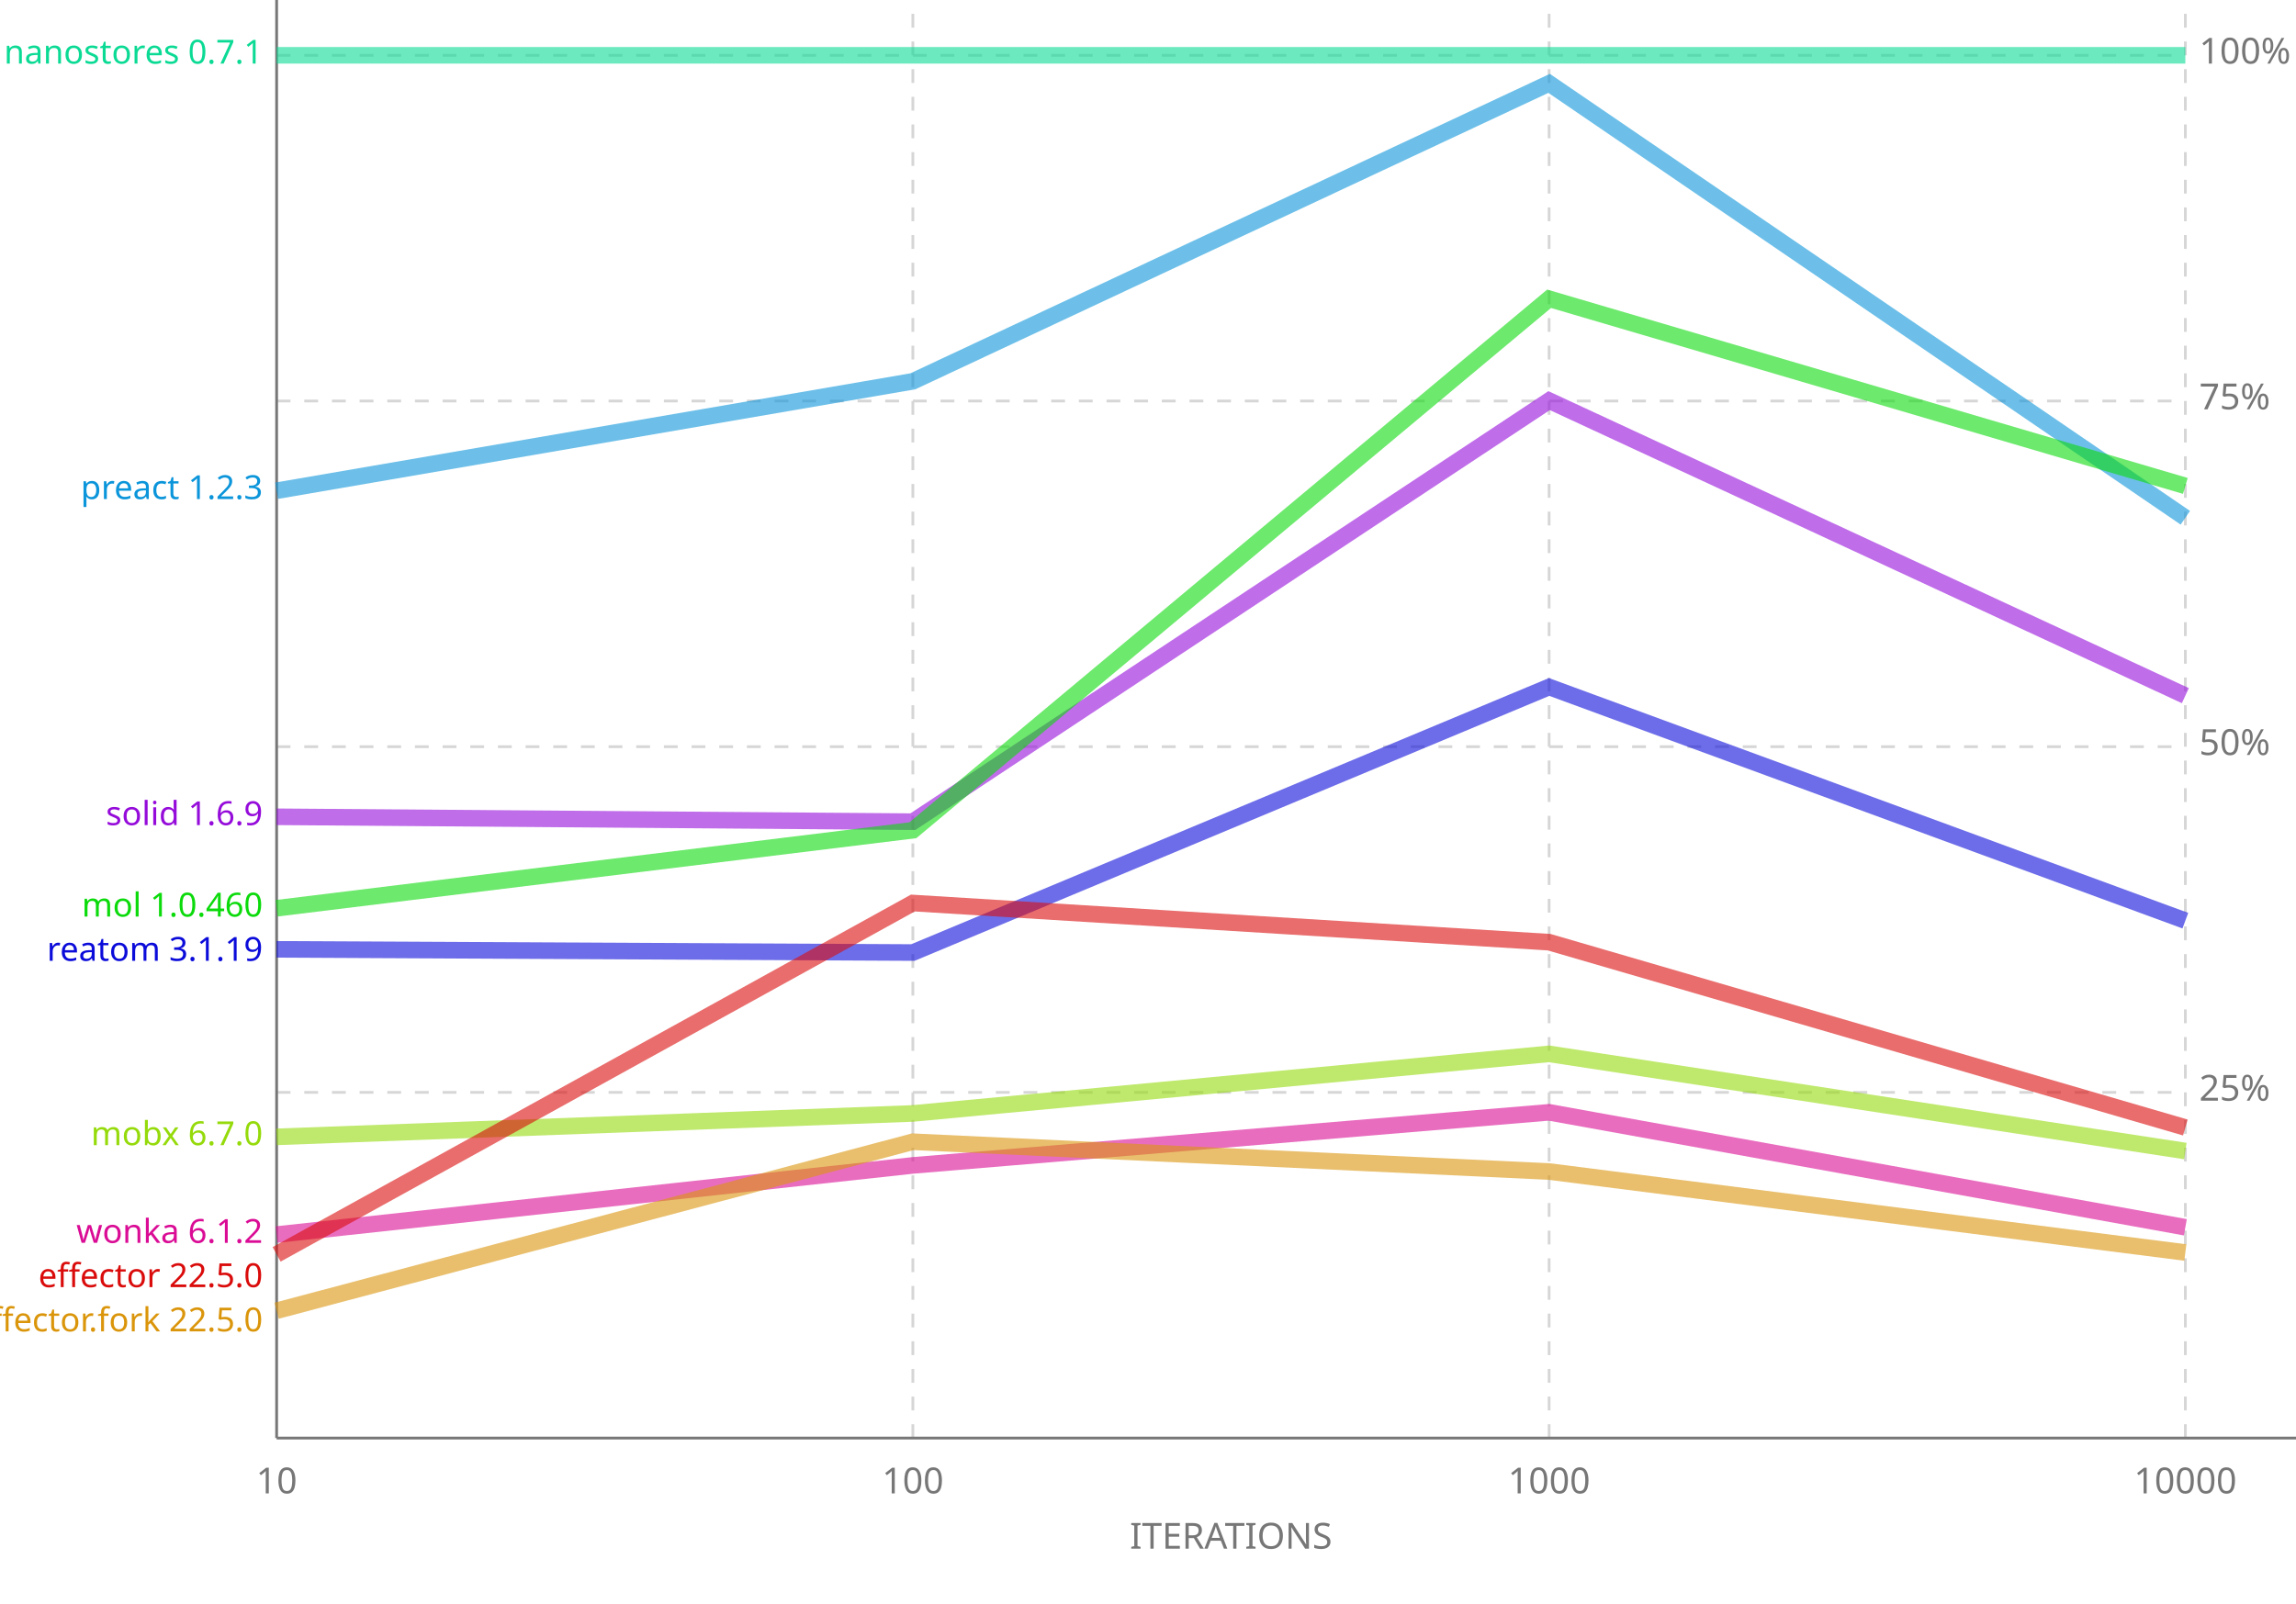
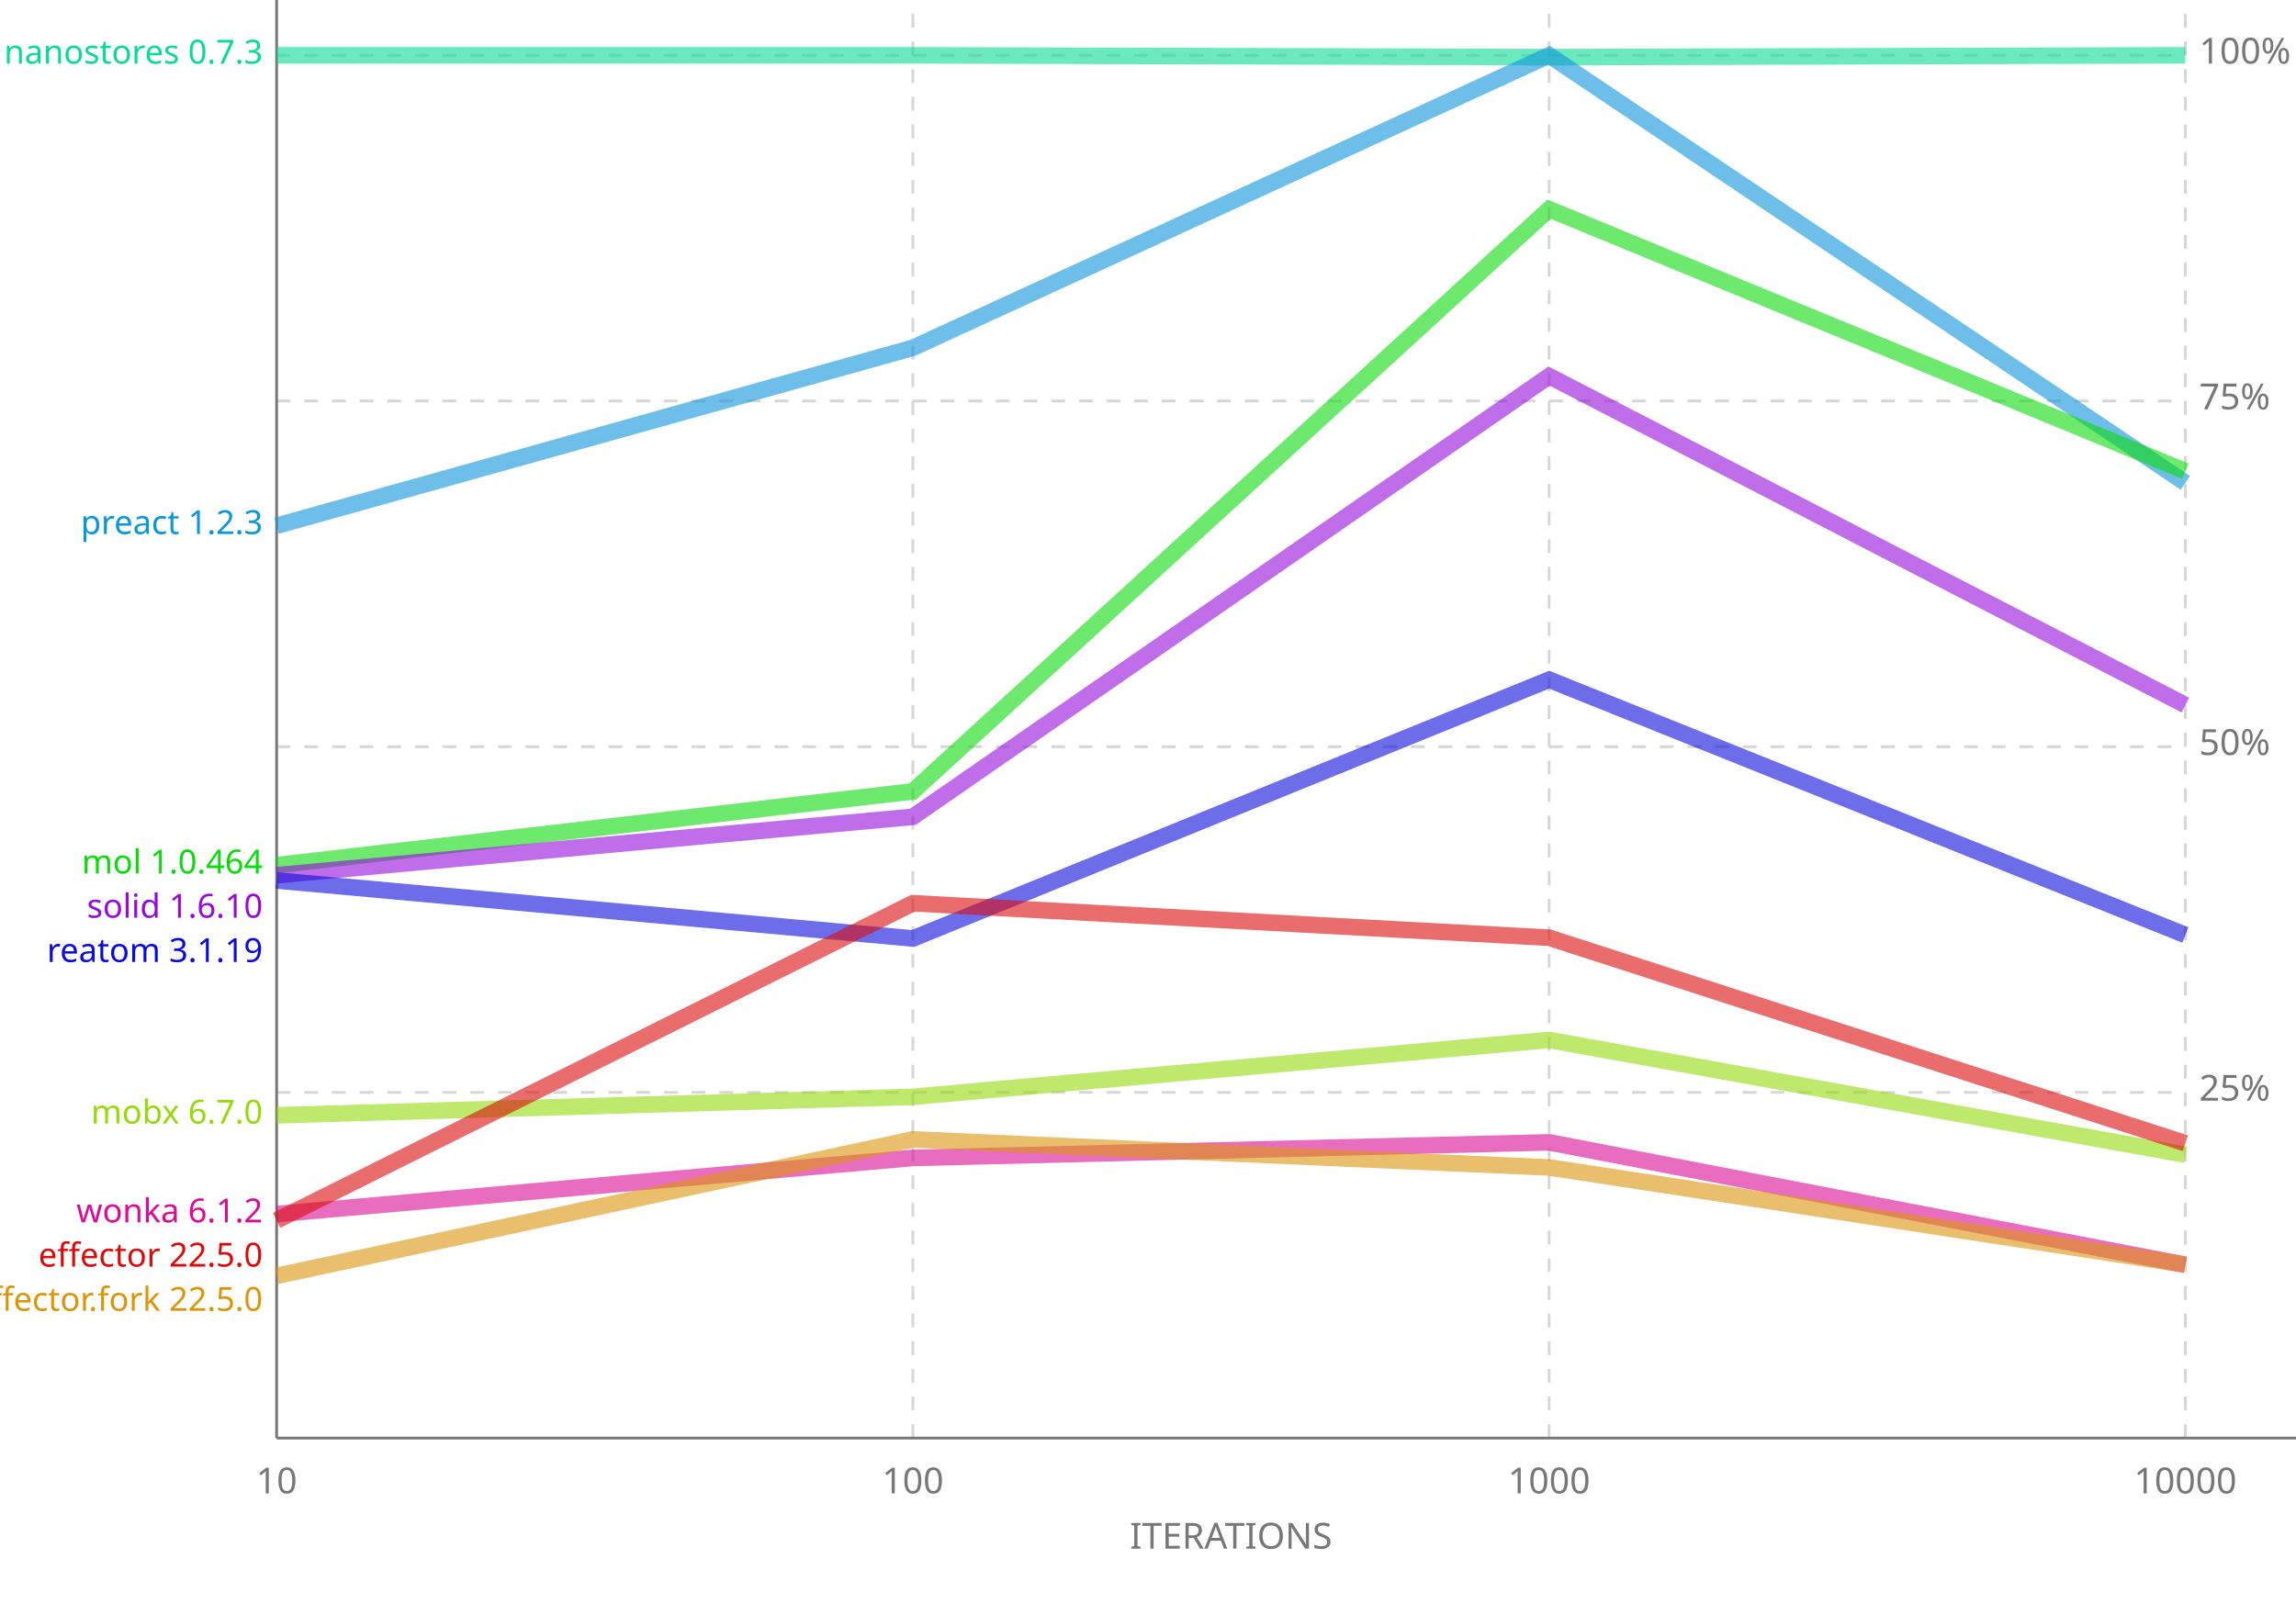
<svg xmlns="http://www.w3.org/2000/svg" id="bench-chart" viewBox="0 0 830 580">
  <style>
    #bench-chart .grid {
      stroke: #777777;
      stroke-width: 1;
    }

    #bench-chart .dashed {
      stroke: #777777;
      opacity: 0.3;
      stroke-width: 1;
      stroke-dasharray: 5, 5;
    }

    #bench-chart .labels {
      fill: #777777;
      font-size: 13px;
      font-family: sans-serif;
    }

    #bench-chart .x-labels {
      text-anchor: middle;
    }

    #bench-chart .y-labels {
      text-anchor: start;
    }

    #bench-chart .lib-label {
      font-size: 12px;
      font-family: sans-serif;
      text-anchor: end;
    }

    #bench-chart .line-med {
      stroke-width: 6;
      opacity: 0.6;
    }
  </style>
  <g class="grid">
    <line x1="100" y1="520" x2="830" y2="520" />
    <line x1="100" y1="520" x2="100" y2="0" />
  </g>
  <g class="dashed">
    <line x1="330" y1="520" x2="330" y2="0" />
    <line x1="560" y1="520" x2="560" y2="0" />
    <line x1="790" y1="520" x2="790" y2="0" />
    <line x1="100" y1="20" x2="790" y2="20" />
    <line x1="100" y1="145" x2="790" y2="145" />
    <line x1="100" y1="270" x2="790" y2="270" />
    <line x1="100" y1="395" x2="790" y2="395" />
  </g>
  <g class="labels x-labels">
    <text x="100" y="540">10</text>
    <text x="330" y="540">100</text>
    <text x="560" y="540">1000</text>
    <text x="790" y="540">10000</text>
    <text x="445" y="560">ITERATIONS</text>
  </g>
  <g class="labels y-labels">
    <text x="795" y="23">100%</text>
    <text x="795" y="148">75%</text>
    <text x="795" y="273">50%</text>
    <text x="795" y="398">25%</text>
  </g>
  <g>
-     <text class="lib-label" x="95" y="23" fill="hsl(160, 90%, 45%)">nanostores 0.7.1</text>
-     <polyline class="line-med" fill="none" stroke="hsl(160, 90%, 45%)" points="100,20 330,20 560,20 790,20" />
+     <text class="lib-label" x="95" y="23" fill="hsl(160, 90%, 45%)">nanostores 0.7.3</text>
+     <polyline class="line-med" fill="none" stroke="hsl(160, 90%, 45%)" points="100,20 330,20 560,20.653 790,20" />
  </g>
  <g>
-     <text class="lib-label" x="95" y="180.45" fill="hsl(200, 90%, 45%)">preact 1.2.3</text>
-     <polyline class="line-med" fill="none" stroke="hsl(200, 90%, 45%)" points="100,177.45 330,137.88 560,30.145 790,187.221" />
+     <text class="lib-label" x="95" y="193.101" fill="hsl(200, 90%, 45%)">preact 1.2.3</text>
+     <polyline class="line-med" fill="none" stroke="hsl(200, 90%, 45%)" points="100,190.101 330,125.766 560,20 790,174.6" />
  </g>
  <g>
-     <text class="lib-label" x="95" y="298.348" fill="hsl(280, 90%, 45%)">solid 1.6.9</text>
-     <polyline class="line-med" fill="none" stroke="hsl(280, 90%, 45%)" points="100,295.348 330,297.118 560,144.861 790,251.543" />
+     <text class="lib-label" x="95" y="315.841" fill="hsl(120, 90%, 45%)">mol 1.0.464</text>
+     <polyline class="line-med" fill="none" stroke="hsl(120, 90%, 45%)" points="100,312.841 330,286.156 560,75.645 790,170.382" />
  </g>
  <g>
-     <text class="lib-label" x="95" y="331.426" fill="hsl(120, 90%, 45%)">mol 1.0.460</text>
-     <polyline class="line-med" fill="none" stroke="hsl(120, 90%, 45%)" points="100,328.426 330,300.213 560,108.031 790,175.706" />
+     <text class="lib-label" x="95" y="331.841" fill="hsl(280, 90%, 45%)">solid 1.6.10</text>
+     <polyline class="line-med" fill="none" stroke="hsl(280, 90%, 45%)" points="100,316.472 330,295.358 560,135.997 790,254.954" />
  </g>
  <g>
-     <text class="lib-label" x="95" y="347.426" fill="hsl(240, 90%, 45%)">reatom 3.1.19</text>
-     <polyline class="line-med" fill="none" stroke="hsl(240, 90%, 45%)" points="100,343.283 330,344.437 560,248.405 790,332.909" />
+     <text class="lib-label" x="95" y="347.841" fill="hsl(240, 90%, 45%)">reatom 3.1.19</text>
+     <polyline class="line-med" fill="none" stroke="hsl(240, 90%, 45%)" points="100,318.381 330,339.358 560,245.769 790,338.095" />
  </g>
  <g>
-     <text class="lib-label" x="95" y="414.082" fill="hsl(80, 90%, 45%)">mobx 6.7.0</text>
-     <polyline class="line-med" fill="none" stroke="hsl(80, 90%, 45%)" points="100,411.082 330,402.619 560,381.077 790,416.212" />
+     <text class="lib-label" x="95" y="406.285" fill="hsl(80, 90%, 45%)">mobx 6.7.0</text>
+     <polyline class="line-med" fill="none" stroke="hsl(80, 90%, 45%)" points="100,403.285 330,396.613 560,376.051 790,417.541" />
  </g>
  <g>
-     <text class="lib-label" x="95" y="449.417" fill="hsl(320, 90%, 45%)">wonka 6.1.2</text>
-     <polyline class="line-med" fill="none" stroke="hsl(320, 90%, 45%)" points="100,446.417 330,421.411 560,402.209 790,443.78" />
+     <text class="lib-label" x="95" y="441.998" fill="hsl(320, 90%, 45%)">wonka 6.1.2</text>
+     <polyline class="line-med" fill="none" stroke="hsl(320, 90%, 45%)" points="100,438.998 330,418.708 560,413.068 790,457.348" />
  </g>
  <g>
-     <text class="lib-label" x="95" y="465.417" fill="hsl(0, 90%, 45%)">effector 22.5.0</text>
-     <polyline class="line-med" fill="none" stroke="hsl(0, 90%, 45%)" points="100,453.567 330,326.532 560,340.69 790,407.703" />
+     <text class="lib-label" x="95" y="457.998" fill="hsl(0, 90%, 45%)">effector 22.5.0</text>
+     <polyline class="line-med" fill="none" stroke="hsl(0, 90%, 45%)" points="100,441.298 330,326.611 560,339.07 790,413.389" />
  </g>
  <g>
-     <text class="lib-label" x="95" y="481.417" fill="hsl(40, 90%, 45%)">effector.fork 22.5.0</text>
-     <polyline class="line-med" fill="none" stroke="hsl(40, 90%, 45%)" points="100,473.957 330,412.85 560,423.62 790,452.908" />
+     <text class="lib-label" x="95" y="473.998" fill="hsl(40, 90%, 45%)">effector.fork 22.5.0</text>
+     <polyline class="line-med" fill="none" stroke="hsl(40, 90%, 45%)" points="100,461.35 330,412.011 560,422.139 790,457.295" />
  </g>
</svg>
